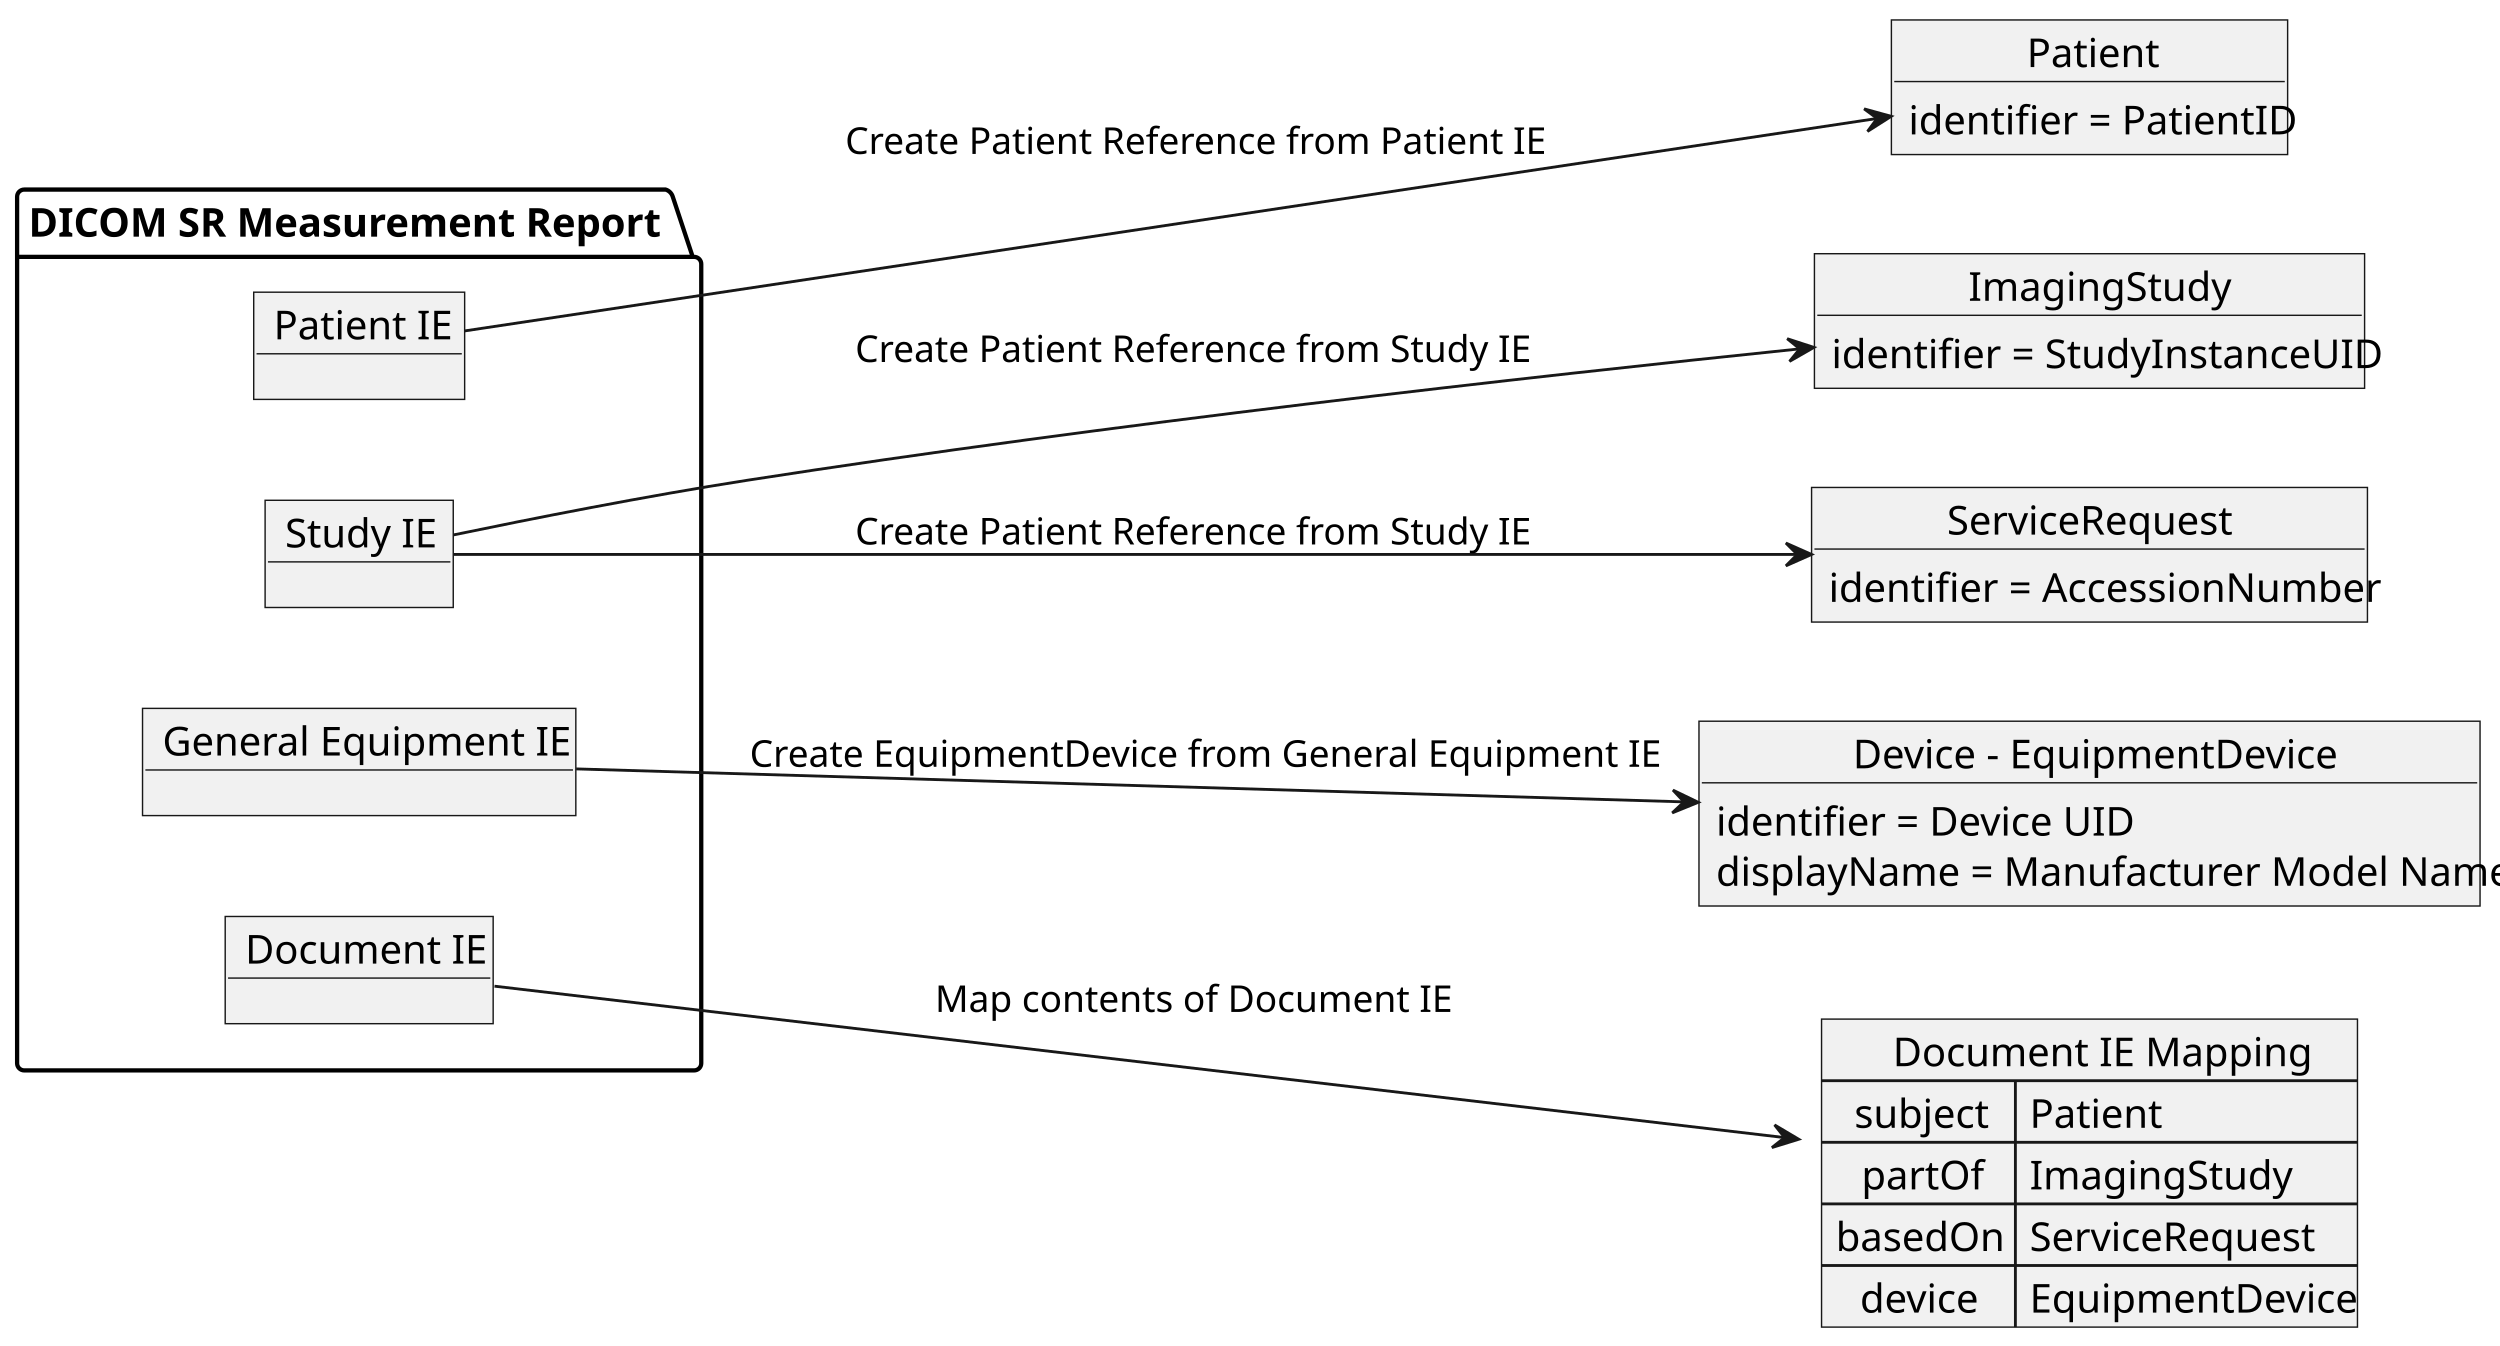
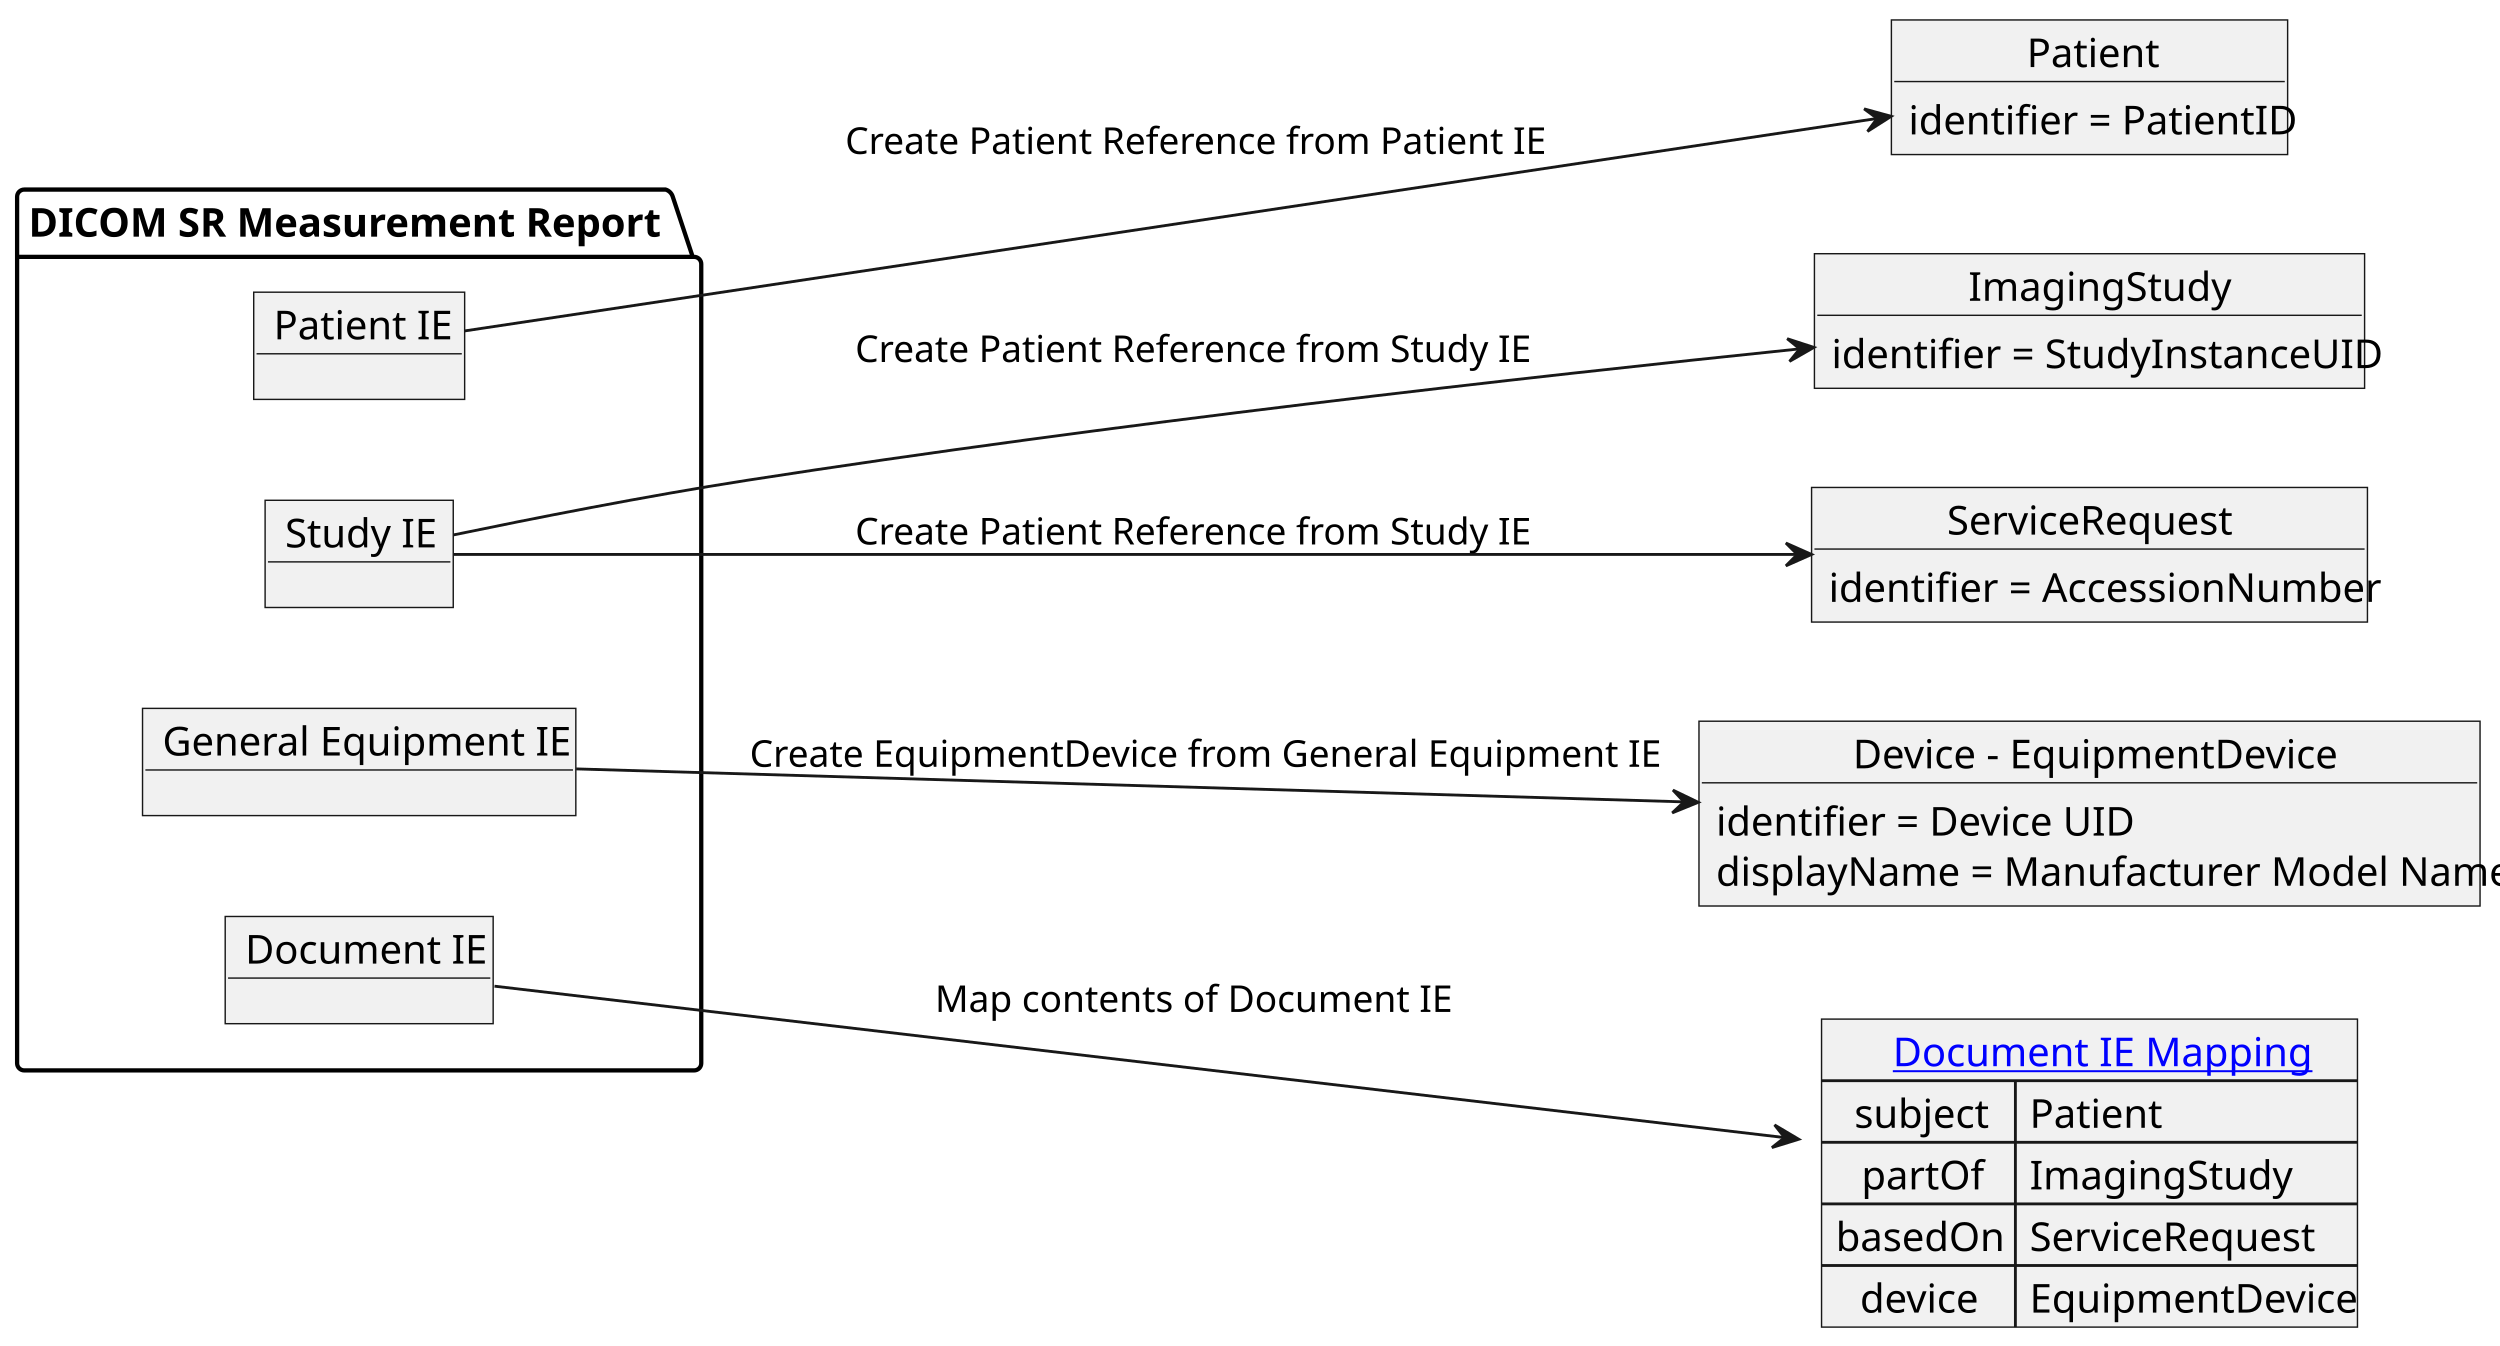
- <svg xmlns="http://www.w3.org/2000/svg" contentStyleType="text/css" height="472px" preserveAspectRatio="none" style="width:877px;height:472px;background:#FFFFFF;" version="1.1" viewBox="0 0 877 472" width="877px" zoomAndPan="magnify">
+ <svg xmlns="http://www.w3.org/2000/svg" xmlns:xlink="http://www.w3.org/1999/xlink" contentStyleType="text/css" height="472px" preserveAspectRatio="none" style="width:877px;height:472px;background:#FFFFFF;" version="1.1" viewBox="0 0 877 472" width="877px" zoomAndPan="magnify">
  <defs />
  <g>
    <g id="cluster_DICOM SR Measurement Report">
      <path d="M8.5,66.5 L233.5,66.5 A3.75,3.75 0 0 1 236,69 L243,90.109 L243.5,90.109 A2.5,2.5 0 0 1 246,92.609 L246,373 A2.5,2.5 0 0 1 243.5,375.5 L8.5,375.5 A2.5,2.5 0 0 1 6,373 L6,69 A2.5,2.5 0 0 1 8.5,66.5 " fill="none" style="stroke:#000000;stroke-width:1.5;" />
      <line style="stroke:#000000;stroke-width:1.5;" x1="6" x2="243" y1="90.109" y2="90.109" />
      <text fill="#000000" font-family="sans-serif" font-size="14" font-weight="bold" lengthAdjust="spacing" textLength="224" x="10" y="83.033">DICOM SR Measurement Report</text>
    </g>
    <g id="elem_patientIE">
      <rect fill="#F1F1F1" height="37.609" style="stroke:#181818;stroke-width:0.5;" width="74" x="89" y="102.5" />
      <text fill="#000000" font-family="sans-serif" font-size="14" lengthAdjust="spacing" textLength="60" x="96" y="119.033">Patient IE</text>
      <line style="stroke:#181818;stroke-width:0.5;" x1="90" x2="162" y1="124.109" y2="124.109" />
    </g>
    <g id="elem_studyIE">
      <rect fill="#F1F1F1" height="37.609" style="stroke:#181818;stroke-width:0.5;" width="66" x="93" y="175.5" />
      <text fill="#000000" font-family="sans-serif" font-size="14" lengthAdjust="spacing" textLength="52" x="100" y="192.033">Study IE</text>
      <line style="stroke:#181818;stroke-width:0.5;" x1="94" x2="158" y1="197.109" y2="197.109" />
    </g>
    <g id="elem_equipmentIE">
      <rect fill="#F1F1F1" height="37.609" style="stroke:#181818;stroke-width:0.5;" width="152" x="50" y="248.5" />
      <text fill="#000000" font-family="sans-serif" font-size="14" lengthAdjust="spacing" textLength="138" x="57" y="265.033">General Equipment IE</text>
      <line style="stroke:#181818;stroke-width:0.5;" x1="51" x2="201" y1="270.109" y2="270.109" />
    </g>
    <g id="elem_documentIE">
      <rect fill="#F1F1F1" height="37.609" style="stroke:#181818;stroke-width:0.5;" width="94" x="79" y="321.5" />
      <text fill="#000000" font-family="sans-serif" font-size="14" lengthAdjust="spacing" textLength="80" x="86" y="338.033">Document IE</text>
      <line style="stroke:#181818;stroke-width:0.5;" x1="80" x2="172" y1="343.109" y2="343.109" />
    </g>
    <g id="elem_Patient">
      <rect fill="#F1F1F1" height="47.219" style="stroke:#181818;stroke-width:0.5;" width="139" x="663.5" y="7" />
      <text fill="#000000" font-family="sans-serif" font-size="14" lengthAdjust="spacing" textLength="44" x="711" y="23.533">Patient</text>
      <line style="stroke:#181818;stroke-width:0.5;" x1="664.5" x2="801.5" y1="28.609" y2="28.609" />
      <text fill="#000000" font-family="sans-serif" font-size="14" lengthAdjust="spacing" textLength="127" x="669.5" y="47.143">identifier = PatientID</text>
    </g>
    <g id="elem_ImagingStudy">
      <rect fill="#F1F1F1" height="47.219" style="stroke:#181818;stroke-width:0.5;" width="193" x="636.5" y="89" />
      <text fill="#000000" font-family="sans-serif" font-size="14" lengthAdjust="spacing" textLength="85" x="690.5" y="105.533">ImagingStudy</text>
      <line style="stroke:#181818;stroke-width:0.5;" x1="637.5" x2="828.5" y1="110.609" y2="110.609" />
      <text fill="#000000" font-family="sans-serif" font-size="14" lengthAdjust="spacing" textLength="181" x="642.5" y="129.143">identifier = StudyInstanceUID</text>
    </g>
    <g id="elem_ServiceRequest">
      <rect fill="#F1F1F1" height="47.219" style="stroke:#181818;stroke-width:0.5;" width="195" x="635.5" y="171" />
      <text fill="#000000" font-family="sans-serif" font-size="14" lengthAdjust="spacing" textLength="100" x="683" y="187.533">ServiceRequest</text>
      <line style="stroke:#181818;stroke-width:0.5;" x1="636.5" x2="829.5" y1="192.609" y2="192.609" />
      <text fill="#000000" font-family="sans-serif" font-size="14" lengthAdjust="spacing" textLength="183" x="641.5" y="211.143">identifier = AccessionNumber</text>
    </g>
    <g id="elem_equipmentDevice">
      <rect fill="#F1F1F1" height="64.828" style="stroke:#181818;stroke-width:0.5;" width="274" x="596" y="253" />
      <text fill="#000000" font-family="sans-serif" font-size="14" lengthAdjust="spacing" textLength="166" x="650" y="269.533">Device - EquipmentDevice</text>
      <line style="stroke:#181818;stroke-width:0.5;" x1="597" x2="869" y1="274.609" y2="274.609" />
      <text fill="#000000" font-family="sans-serif" font-size="14" lengthAdjust="spacing" textLength="139" x="602" y="293.143">identifier = Device UID</text>
      <text fill="#000000" font-family="sans-serif" font-size="14" lengthAdjust="spacing" textLength="262" x="602" y="310.752">displayName = Manufacturer Model Name</text>
    </g>
    <g id="elem_documentIEMapping">
      <rect fill="#F1F1F1" height="108.047" style="stroke:#181818;stroke-width:0.5;" width="188" x="639" y="357.5" />
-       <text fill="#000000" font-family="sans-serif" font-size="14" lengthAdjust="spacing" textLength="138" x="664" y="374.033">Document IE Mapping</text>
+       <a href="mapping.html#document-ie-mapping" target="_top" title="mapping.html#document-ie-mapping" xlink:actuate="onRequest" xlink:href="mapping.html#document-ie-mapping" xlink:show="new" xlink:title="mapping.html#document-ie-mapping" xlink:type="simple">
+         <text fill="#0000FF" font-family="sans-serif" font-size="14" lengthAdjust="spacing" text-decoration="underline" textLength="138" x="664" y="374.033">Document IE Mapping</text>
+       </a>
      <line style="stroke:#181818;stroke-width:1.0;" x1="639" x2="827" y1="379.109" y2="379.109" />
      <text fill="#000000" font-family="sans-serif" font-size="14" lengthAdjust="spacing" textLength="45" x="650.5" y="395.643">subject</text>
      <text fill="#000000" font-family="sans-serif" font-size="14" lengthAdjust="spacing" textLength="44" x="712" y="395.643">Patient</text>
      <line style="stroke:#181818;stroke-width:1.0;" x1="707" x2="707" y1="379.109" y2="400.719" />
      <line style="stroke:#181818;stroke-width:1.0;" x1="639" x2="827" y1="400.719" y2="400.719" />
      <text fill="#000000" font-family="sans-serif" font-size="14" lengthAdjust="spacing" textLength="40" x="653" y="417.252">partOf</text>
      <text fill="#000000" font-family="sans-serif" font-size="14" lengthAdjust="spacing" textLength="85" x="712" y="417.252">ImagingStudy</text>
      <line style="stroke:#181818;stroke-width:1.0;" x1="707" x2="707" y1="400.719" y2="422.328" />
      <line style="stroke:#181818;stroke-width:1.0;" x1="639" x2="827" y1="422.328" y2="422.328" />
      <text fill="#000000" font-family="sans-serif" font-size="14" lengthAdjust="spacing" textLength="58" x="644" y="438.861">basedOn</text>
      <text fill="#000000" font-family="sans-serif" font-size="14" lengthAdjust="spacing" textLength="100" x="712" y="438.861">ServiceRequest</text>
      <line style="stroke:#181818;stroke-width:1.0;" x1="707" x2="707" y1="422.328" y2="443.938" />
      <line style="stroke:#181818;stroke-width:1.0;" x1="639" x2="827" y1="443.938" y2="443.938" />
      <text fill="#000000" font-family="sans-serif" font-size="14" lengthAdjust="spacing" textLength="41" x="652.5" y="460.471">device</text>
      <text fill="#000000" font-family="sans-serif" font-size="14" lengthAdjust="spacing" textLength="110" x="712" y="460.471">EquipmentDevice</text>
      <line style="stroke:#181818;stroke-width:1.0;" x1="707" x2="707" y1="443.938" y2="465.547" />
    </g>
    <g id="link_patientIE_Patient">
      <path codeLine="29" d="M163.03,116.08 C259.98,101.5 527.83,61.21 658.46,41.56 " fill="none" id="patientIE-to-Patient" style="stroke:#181818;stroke-width:1.0;" />
      <polygon fill="#181818" points="663.43,40.81,653.936,38.192,658.486,41.553,655.124,46.103,663.43,40.81" style="stroke:#181818;stroke-width:1.0;" />
      <text fill="#000000" font-family="sans-serif" font-size="13" lengthAdjust="spacing" textLength="235" x="296.5" y="53.995">Create Patient Reference from Patient IE</text>
    </g>
    <g id="link_studyIE_ImagingStudy">
      <path codeLine="30" d="M159.07,187.65 C186.36,181.99 226.62,174.01 262,168.5 C388.83,148.76 535.87,132.26 631.24,122.39 " fill="none" id="studyIE-to-ImagingStudy" style="stroke:#181818;stroke-width:1.0;" />
      <polygon fill="#181818" points="636.31,121.87,626.947,118.815,631.336,122.383,627.768,126.772,636.31,121.87" style="stroke:#181818;stroke-width:1.0;" />
      <text fill="#000000" font-family="sans-serif" font-size="13" lengthAdjust="spacing" textLength="228" x="300" y="126.995">Create Patient Reference from Study IE</text>
    </g>
    <g id="link_studyIE_ServiceRequest">
      <path codeLine="31" d="M159.1,194.5 C246.29,194.5 490.31,194.5 630.15,194.5 " fill="none" id="studyIE-to-ServiceRequest" style="stroke:#181818;stroke-width:1.0;" />
      <polygon fill="#181818" points="635.49,194.5,626.49,190.5,630.49,194.5,626.49,198.5,635.49,194.5" style="stroke:#181818;stroke-width:1.0;" />
      <text fill="#000000" font-family="sans-serif" font-size="13" lengthAdjust="spacing" textLength="228" x="300" y="190.995">Create Patient Reference from Study IE</text>
    </g>
    <g id="link_equipmentIE_equipmentDevice">
      <path codeLine="32" d="M202.1,269.73 C298.93,272.62 469.31,277.68 590.72,281.3 " fill="none" id="equipmentIE-to-equipmentDevice" style="stroke:#181818;stroke-width:1.0;" />
      <polygon fill="#181818" points="595.74,281.45,586.87,277.169,590.742,281.293,586.619,285.165,595.74,281.45" style="stroke:#181818;stroke-width:1.0;" />
      <text fill="#000000" font-family="sans-serif" font-size="13" lengthAdjust="spacing" textLength="302" x="263" y="268.995">Create EquipmentDevice from General Equipment IE</text>
    </g>
    <g id="link_documentIE_documentIEMapping">
      <path codeLine="34" d="M173.47,345.95 C269.63,357.24 492.58,383.4 625.89,399.05 " fill="none" id="documentIE-to-documentIEMapping" style="stroke:#181818;stroke-width:1.0;" />
      <polygon fill="#181818" points="630.99,399.65,622.521,394.622,626.024,399.063,621.583,402.566,630.99,399.65" style="stroke:#181818;stroke-width:1.0;" />
      <text fill="#000000" font-family="sans-serif" font-size="13" lengthAdjust="spacing" textLength="172" x="328" y="354.995">Map contents of Document IE</text>
    </g>
  </g>
</svg>
